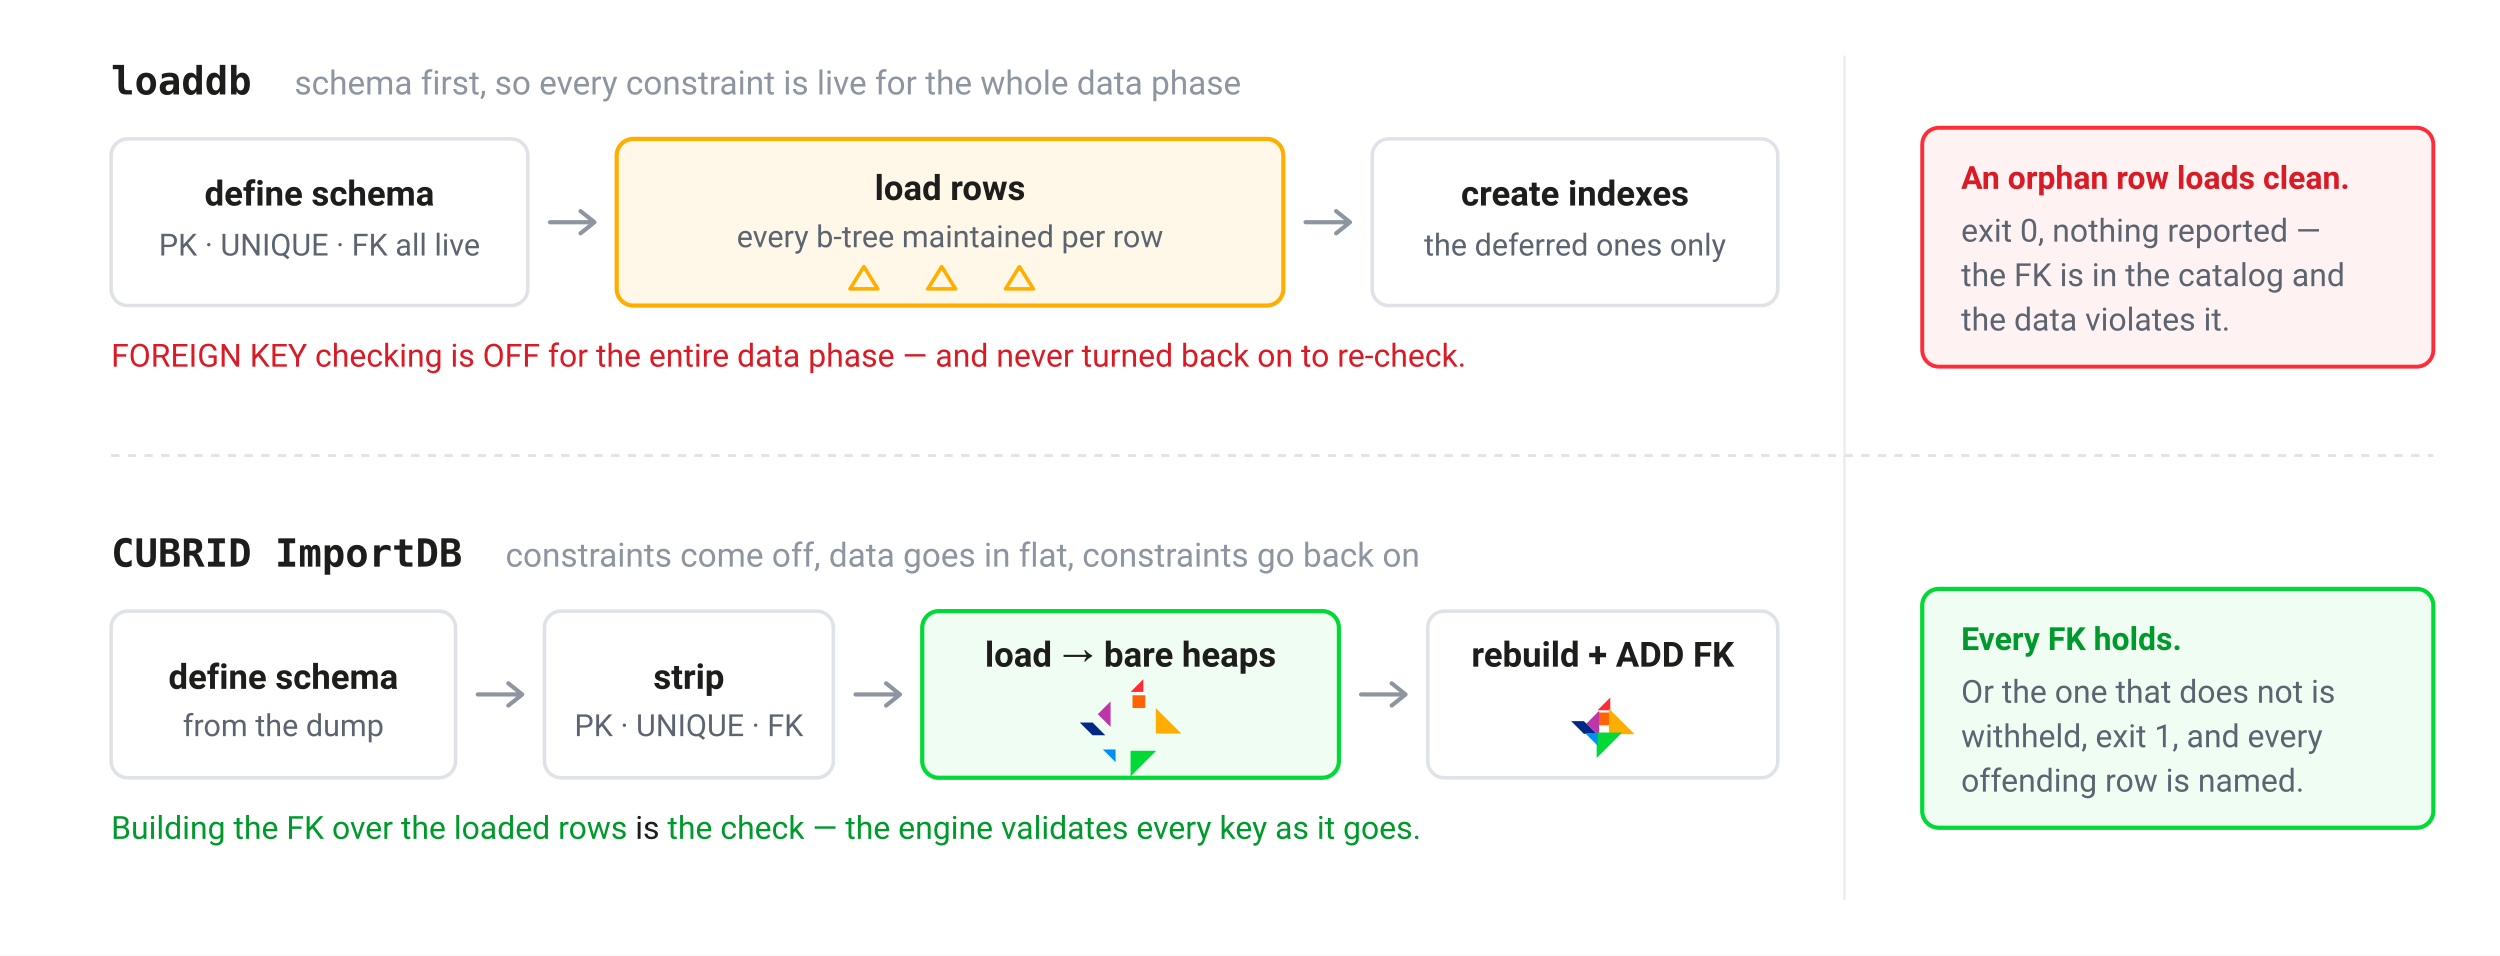
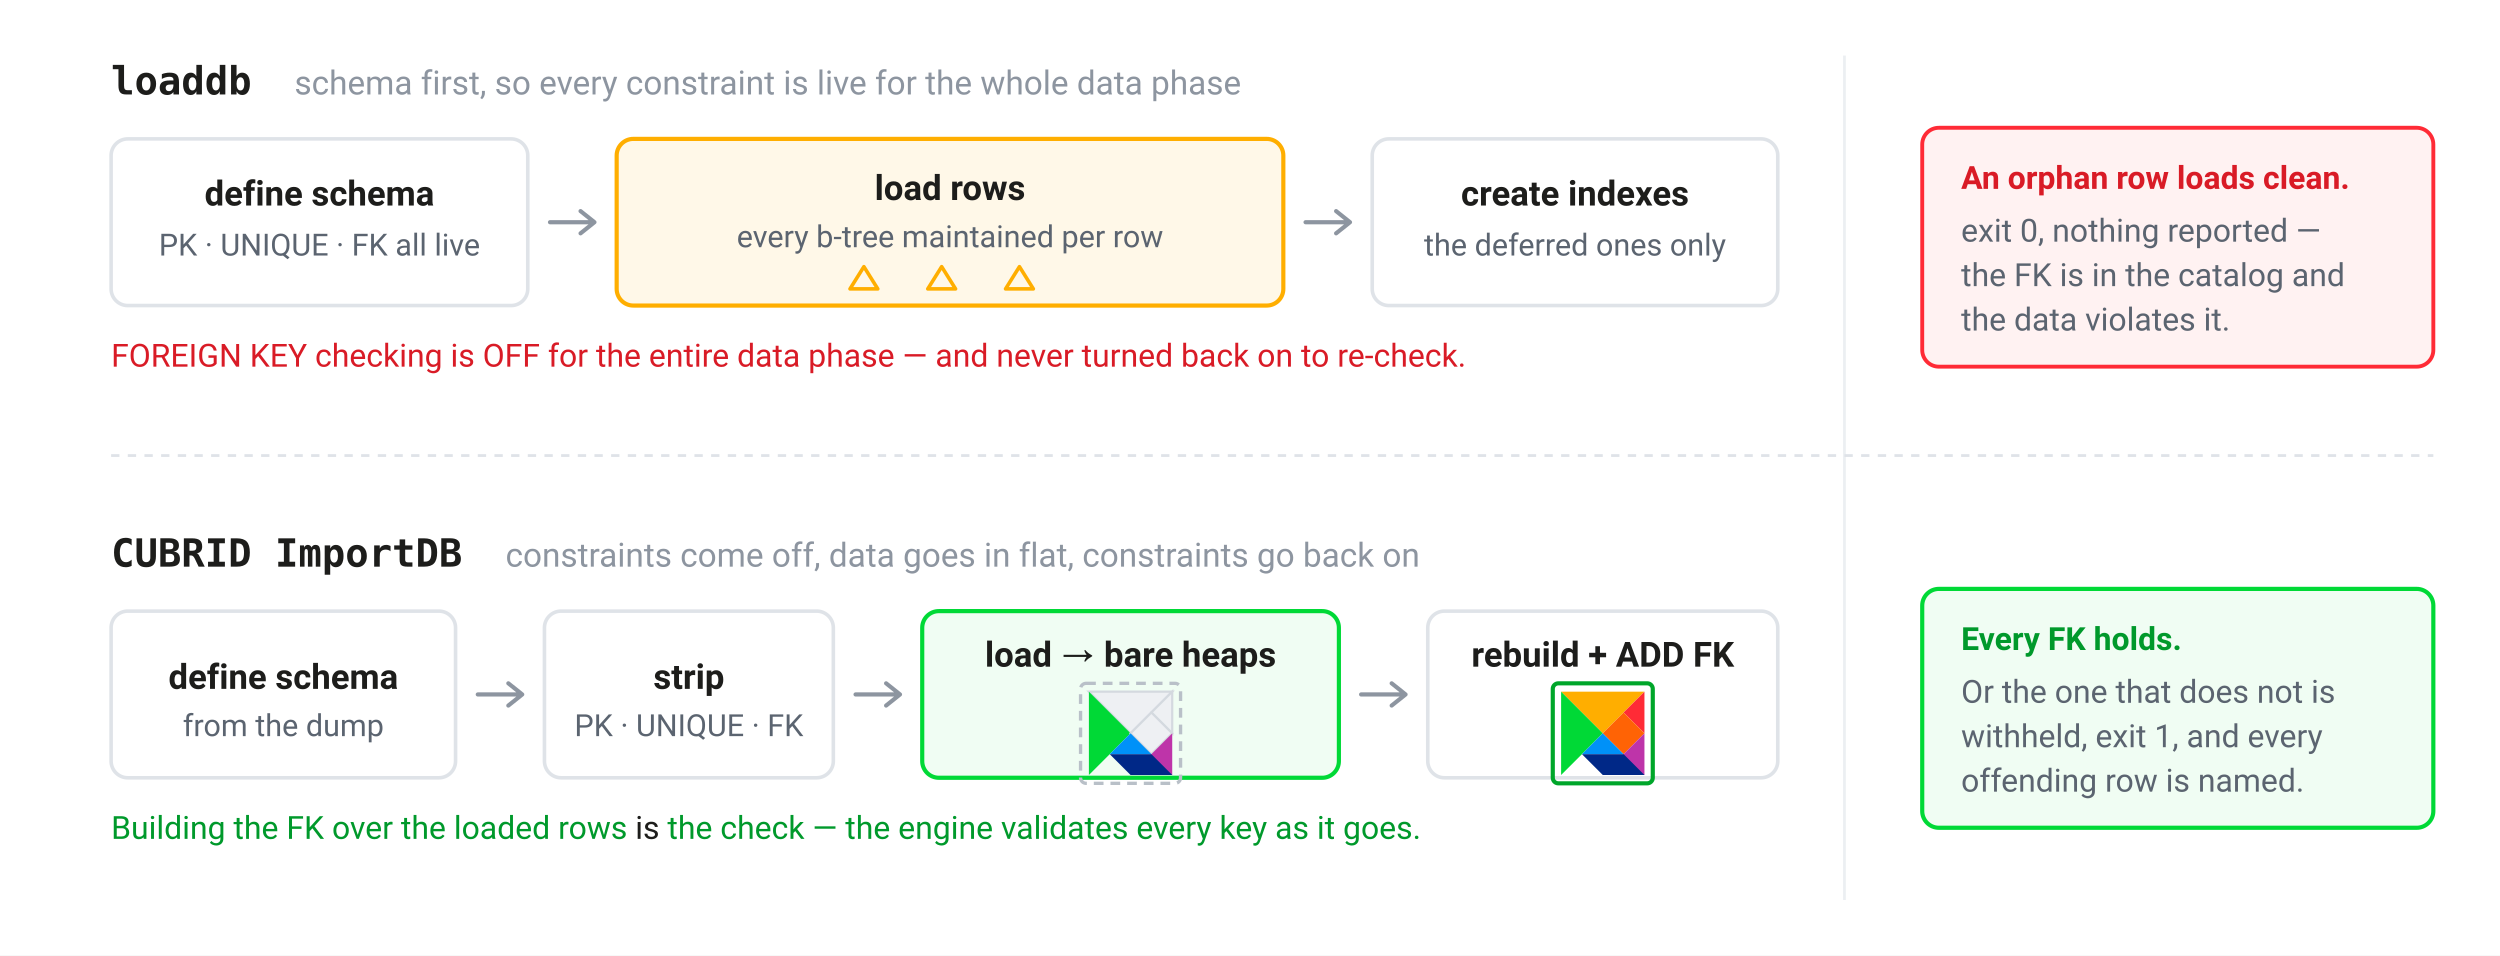
<svg xmlns="http://www.w3.org/2000/svg" viewBox="0 0 900 344" width="900" height="344" role="img" aria-label="The constraint lifecycle: loaddb keeps every constraint live during the data phase with foreign-key checking off; CUBRID ImportDB loads into bare heaps and builds the constraints afterwards, so the engine validates every foreign key.">
  <style>
    /* CUBRID's brand hues, sampled from the official tangram mark. The logo
       palette is tuned for fills, not for 11px body text, so text uses darkened
       variants of the same hues and only fills/strokes get the pure values.
       Light is the base palette so a renderer that ignores @media still gets a
       correct picture; no CSS custom properties, for the same reason. */
    .bg      { fill: #ffffff; }
    .ink     { fill: #1D1D1B; }
    .muted   { fill: #5b6470; }
    .faint   { fill: #8d95a0; }
    .bad     { fill: #D91B26; }
    .good    { fill: #00992B; }

    .box     { fill: #ffffff; stroke: #dfe3e8; stroke-width: 1.3; }
    .box-bad { fill: #fff2f2; stroke: #FF2B36; stroke-width: 1.4; }
    .box-warn{ fill: #fff8e8; stroke: #FFAE00; stroke-width: 1.5; }
    .box-good{ fill: #f0fdf3; stroke: #00D936; stroke-width: 1.5; }
    .arrow   { fill: none; stroke: #8d95a0; stroke-width: 1.5; stroke-linecap: round; stroke-linejoin: round; }
    .sep     { stroke: #eceff2; stroke-width: 1; }
    .divider { stroke: #dfe3e8; stroke-width: 1; stroke-dasharray: 3 3; }
    .btree   { fill: none; stroke: #FFAE00; stroke-width: 1.3; stroke-linejoin: round; }
+     .pending { fill: #eef0f3; stroke: #d4d9df; stroke-width: 0.8; }
+     .frame   { fill: none; stroke: #b9c0c8; stroke-width: 1.2; stroke-dasharray: 3.5 2.5; }
+     .frame-on{ fill: none; stroke: #00A62A; stroke-width: 1.5; }

    .tred { fill: #FF2B36; }   .torange  { fill: #FF6305; }
    .tamber { fill: #FFAE00; } .tgreen   { fill: #00D936; }
    .tcyan { fill: #0091F8; }  .tmagenta { fill: #BE34A9; }
    .tnavy { fill: #002887; }

    @media (prefers-color-scheme: dark) {
      .bg      { fill: #0d1117; }
      .ink     { fill: #e9edf2; }
      .muted   { fill: #98a1ad; }
      .faint   { fill: #6d7681; }
      .bad     { fill: #FF6A73; }
      .good    { fill: #00D936; }
      .box     { fill: #14181e; stroke: #2b313a; }
      .box-bad { fill: #241415; stroke: #FF2B36; }
      .box-warn{ fill: #241d08; stroke: #FFAE00; }
      .box-good{ fill: #0c2113; stroke: #00D936; }
      .arrow   { stroke: #6d7681; }
      .sep     { stroke: #1c222a; }
      .divider { stroke: #2b313a; }
      .tnavy   { fill: #4C86E8; }
+       .pending { fill: #1b2029; stroke: #2f3641; }
+       .frame   { stroke: #49525e; }
+       .frame-on{ stroke: #00D936; }
    }

    .lane  { font-family: ui-monospace, "SFMono-Regular", Menlo, Consolas, monospace;
             font-size: 14px; font-weight: 700; }
    .lanen { font-family: ui-sans-serif, -apple-system, "Segoe UI", Roboto, Helvetica, Arial, sans-serif;
             font-size: 12px; }
    .bt    { font-family: ui-sans-serif, -apple-system, "Segoe UI", Roboto, Helvetica, Arial, sans-serif;
             font-size: 12.5px; font-weight: 600; }
    .bs    { font-family: ui-sans-serif, -apple-system, "Segoe UI", Roboto, Helvetica, Arial, sans-serif;
             font-size: 11px; }
    .note  { font-family: ui-sans-serif, -apple-system, "Segoe UI", Roboto, Helvetica, Arial, sans-serif;
             font-size: 11.5px; }
    .res   { font-family: ui-sans-serif, -apple-system, "Segoe UI", Roboto, Helvetica, Arial, sans-serif;
             font-size: 11.5px; font-weight: 600; }
  </style>
  <rect class="bg" x="0" y="0" width="900" height="344" />
  <text class="lane ink" x="40" y="34">loaddb</text>
  <text class="lanen faint" x="106" y="34">schema first, so every constraint is live for the whole data phase</text>
  <rect class="box" x="40" y="50" width="150" height="60" rx="6" />
  <text class="bt ink" x="115" y="74" text-anchor="middle">define schema</text>
  <text class="bs muted" x="115" y="92" text-anchor="middle">PK · UNIQUE · FK all live</text>
  <path class="arrow" d="M198,80 H214 M209,76 L214,80 L209,84" />
  <rect class="box-warn" x="222" y="50" width="240" height="60" rx="6" />
  <text class="bt ink" x="342" y="72" text-anchor="middle">load rows</text>
  <text class="bs muted" x="342" y="89" text-anchor="middle">every b-tree maintained per row</text>
  <g transform="translate(300,94)">
    <path class="btree" d="M6,10 L11,2 L16,10 Z" />
    <path class="btree" d="M34,10 L39,2 L44,10 Z" />
    <path class="btree" d="M62,10 L67,2 L72,10 Z" />
  </g>
  <path class="arrow" d="M470,80 H486 M481,76 L486,80 L481,84" />
  <rect class="box" x="494" y="50" width="146" height="60" rx="6" />
  <text class="bt ink" x="567" y="74" text-anchor="middle">create indexes</text>
  <text class="bs muted" x="567" y="92" text-anchor="middle">the deferred ones only</text>
  <text class="note bad" x="40" y="132">FOREIGN KEY checking is OFF for the entire data phase — and never turned back on to re-check.</text>
  <line class="sep" x1="664" y1="20" x2="664" y2="324" />
  <rect class="box-bad" x="692" y="46" width="184" height="86" rx="6" />
  <text class="res bad" x="706" y="68">An orphan row loads clean.</text>
  <text class="note muted" x="706" y="87">exit 0, nothing reported —</text>
  <text class="note muted" x="706" y="103">the FK is in the catalog and</text>
  <text class="note muted" x="706" y="119">the data violates it.</text>
  <line class="divider" x1="40" y1="164" x2="876" y2="164" />
  <text class="lane ink" x="40" y="204">CUBRID ImportDB</text>
  <text class="lanen faint" x="182" y="204">constraints come off, data goes in flat, constraints go back on</text>
  <rect class="box" x="40" y="220" width="124" height="60" rx="6" />
  <text class="bt ink" x="102" y="248" text-anchor="middle">define schema</text>
  <text class="bs muted" x="102" y="265" text-anchor="middle">from the dump</text>
  <path class="arrow" d="M172,250 H188 M183,246 L188,250 L183,254" />
  <rect class="box" x="196" y="220" width="104" height="60" rx="6" />
  <text class="bt ink" x="248" y="248" text-anchor="middle">strip</text>
  <text class="bs muted" x="248" y="265" text-anchor="middle">PK · UNIQUE · FK</text>
  <path class="arrow" d="M308,250 H324 M319,246 L324,250 L319,254" />
  <rect class="box-good" x="332" y="220" width="150" height="60" rx="6" />
  <text class="bt ink" x="407" y="240" text-anchor="middle">load → bare heaps</text>
-   <polygon class="tred" points="411.6,244.5 407.0,249.1 411.6,249.1" />
-   <polygon class="torange" points="407.7,250.3 412.3,250.3 412.3,254.9 407.7,254.9" />
-   <polygon class="tamber" points="416.1,254.9 416.1,264.1 425.3,264.1" />
-   <polygon class="tmagenta" points="399.8,252.5 399.8,261.7 395.2,257.1" />
-   <polygon class="tnavy" points="388.7,260.1 393.3,260.1 397.9,264.7 393.3,264.7" />
-   <polygon class="tgreen" points="407.0,270.3 416.2,270.3 407.0,279.5" />
-   <polygon class="tcyan" points="397.0,269.8 401.6,269.8 401.6,274.4" />
+   <rect class="frame" x="389" y="246" width="36" height="36" rx="2" />
+   <polygon class="pending" points="392.0,249.0 422.0,249.0 407.0,264.0" />
+   <polygon class="tgreen" points="392.0,249.0 407.0,264.0 392.0,279.0" />
+   <polygon class="pending" points="422.0,249.0 422.0,264.0 414.5,256.5" />
+   <polygon class="pending" points="407.0,264.0 414.5,256.5 422.0,264.0 414.5,271.5" />
+   <polygon class="tcyan" points="407.0,264.0 414.5,271.5 399.5,271.5" />
+   <polygon class="tmagenta" points="422.0,264.0 422.0,279.0 407.0,279.0" />
+   <polygon class="tnavy" points="399.5,271.5 414.5,271.5 422.0,279.0 407.0,279.0" />
  <path class="arrow" d="M490,250 H506 M501,246 L506,250 L501,254" />
  <rect class="box" x="514" y="220" width="126" height="60" rx="6" />
  <text class="bt ink" x="577" y="240" text-anchor="middle">rebuild + ADD FK</text>
-   <polygon class="tred" points="579.7,251.1 575.1,255.7 579.7,255.7" />
-   <polygon class="torange" points="574.9,256.5 579.5,256.5 579.5,261.1 574.9,261.1" />
-   <polygon class="tamber" points="579.2,255.1 579.2,264.3 588.4,264.3" />
-   <polygon class="tmagenta" points="575.7,255.9 575.7,265.1 571.1,260.5" />
-   <polygon class="tnavy" points="565.6,259.6 570.2,259.6 574.8,264.2 570.2,264.2" />
-   <polygon class="tgreen" points="574.8,263.7 584.0,263.7 574.8,272.9" />
-   <polygon class="tcyan" points="570.6,263.9 575.2,263.9 575.2,268.5" />
+   <rect class="frame-on" x="559" y="246" width="36" height="36" rx="2" />
+   <polygon class="tamber" points="562.0,249.0 592.0,249.0 577.0,264.0" />
+   <polygon class="tgreen" points="562.0,249.0 577.0,264.0 562.0,279.0" />
+   <polygon class="tred" points="592.0,249.0 592.0,264.0 584.5,256.5" />
+   <polygon class="torange" points="577.0,264.0 584.5,256.5 592.0,264.0 584.5,271.5" />
+   <polygon class="tcyan" points="577.0,264.0 584.5,271.5 569.5,271.5" />
+   <polygon class="tmagenta" points="592.0,264.0 592.0,279.0 577.0,279.0" />
+   <polygon class="tnavy" points="569.5,271.5 584.5,271.5 592.0,279.0 577.0,279.0" />
  <text class="note good" x="40" y="302">Building the FK over the loaded rows <tspan class="ink">is</tspan> the check — the engine validates every key as it goes.</text>
  <rect class="box-good" x="692" y="212" width="184" height="86" rx="6" />
  <text class="res good" x="706" y="234">Every FK holds.</text>
  <text class="note muted" x="706" y="253">Or the one that does not is</text>
  <text class="note muted" x="706" y="269">withheld, exit 1, and every</text>
  <text class="note muted" x="706" y="285">offending row is named.</text>
</svg>
